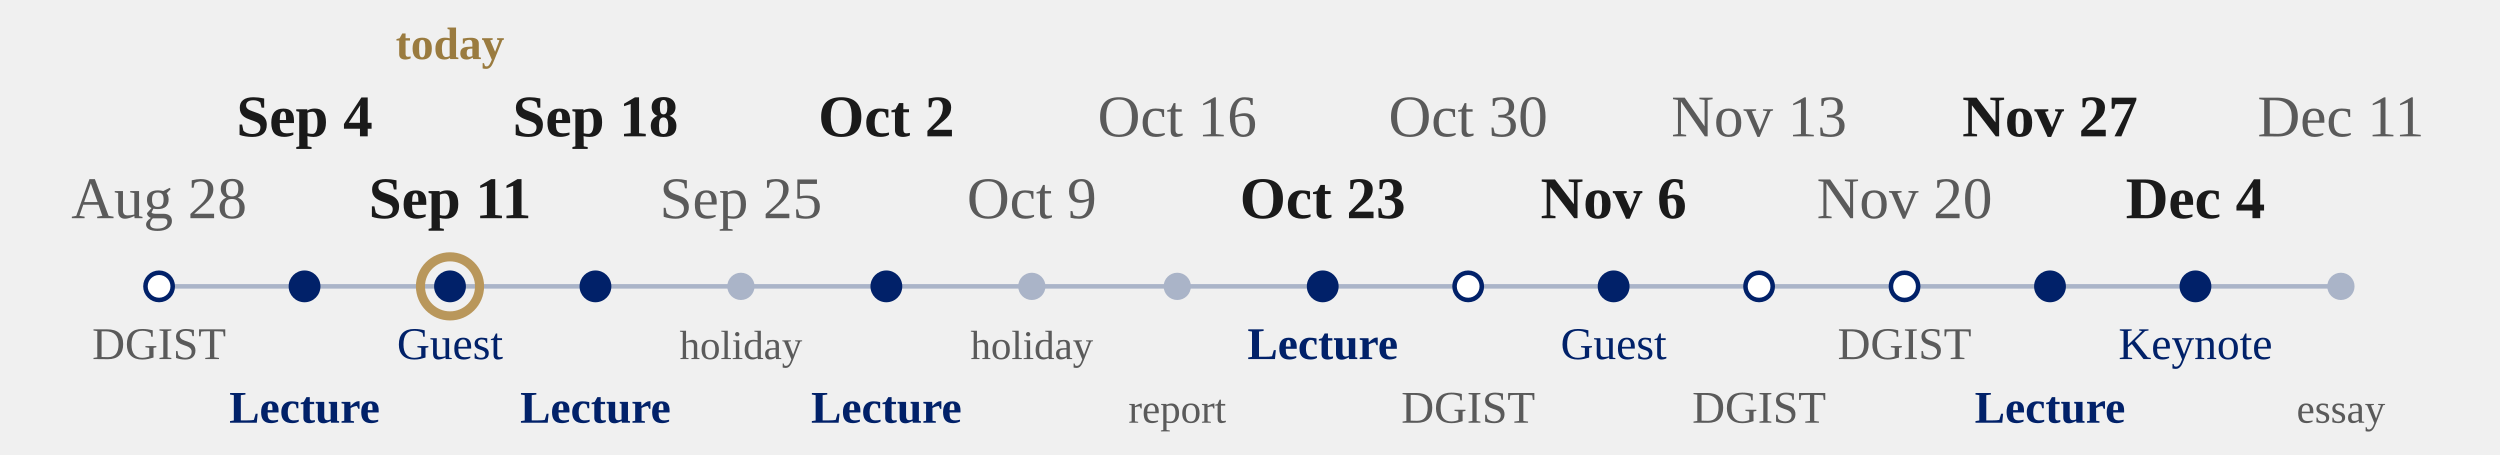
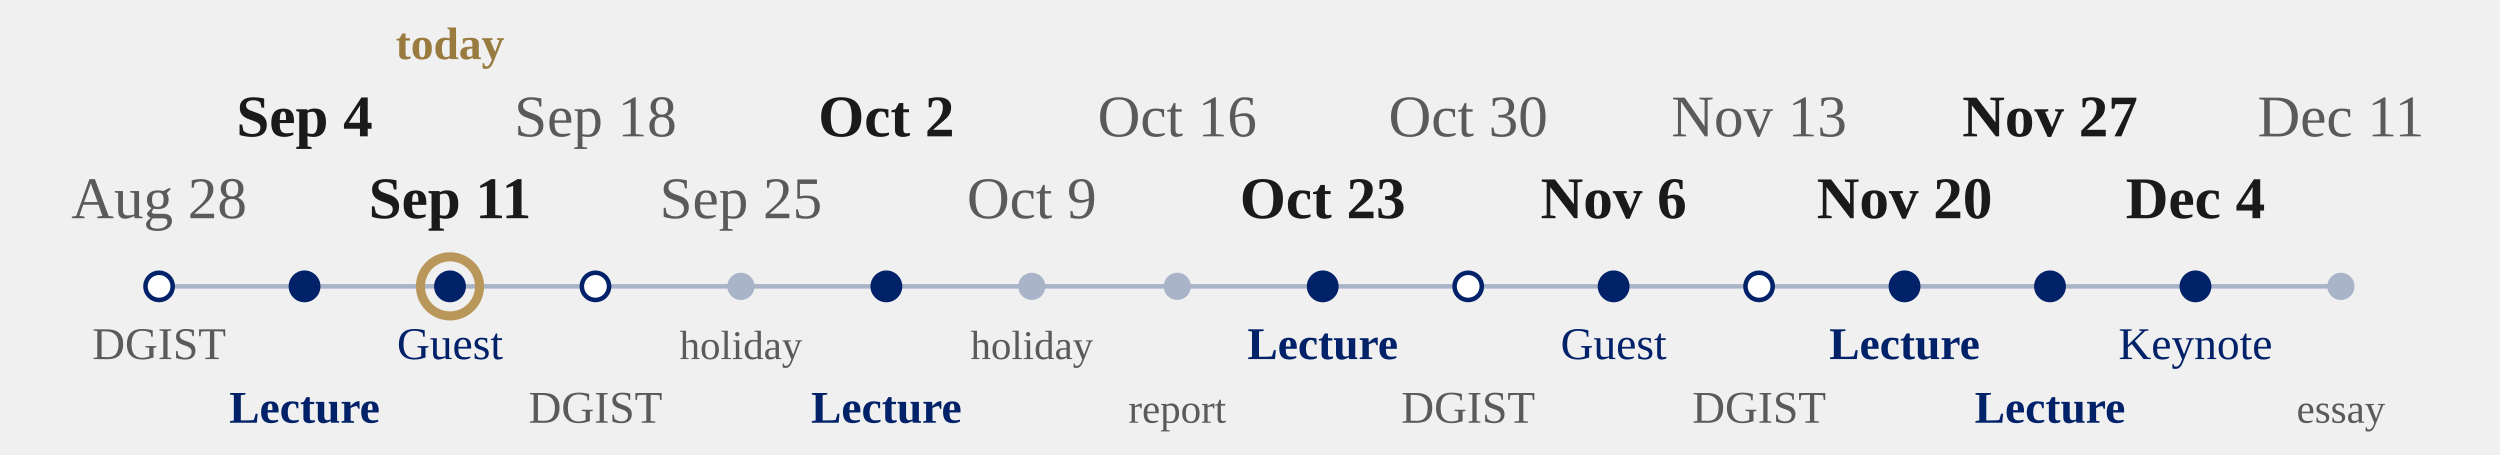
<svg xmlns="http://www.w3.org/2000/svg" viewBox="0 0 1100 200" class="semester-map-svg" role="img" aria-label="Semester timeline, week 03 highlighted" style="font-family:inherit">
  <line x1="70.0" y1="126" x2="1030.0" y2="126" stroke="#aab4c8" stroke-width="2" />
  <circle cx="70.0" cy="126" r="6" fill="#fff" stroke="#012169" stroke-width="2" />
  <text x="70.0" y="96" font-size="26" font-weight="400" text-anchor="middle" fill="#5a5a5a" class="date">Aug 28</text>
  <text x="70.0" y="158" font-size="20" text-anchor="middle" fill="#5a5a5a" class="tag">DGIST</text>
  <circle cx="134.0" cy="126" r="7" fill="#012169" />
  <text x="134.0" y="60" font-size="26" font-weight="700" text-anchor="middle" fill="#1a1a1a" class="date">Sep 4</text>
  <text x="134.0" y="186" font-size="20" font-weight="700" text-anchor="middle" fill="#012169" class="tag">Lecture</text>
  <circle cx="198.0" cy="126" r="7" fill="#012169" />
  <circle cx="198.0" cy="126" r="13" fill="none" stroke="#B9975B" stroke-width="4" class="today-ring" />
  <text x="198.0" y="26" font-size="20" font-weight="700" text-anchor="middle" fill="#9A7B3F" class="today-tag">today</text>
  <text x="198.0" y="96" font-size="26" font-weight="700" text-anchor="middle" fill="#1a1a1a" class="date">Sep 11</text>
  <text x="198.0" y="158" font-size="20" text-anchor="middle" fill="#012169" class="tag">Guest</text>
-   <circle cx="262.0" cy="126" r="7" fill="#012169" />
-   <text x="262.0" y="60" font-size="26" font-weight="700" text-anchor="middle" fill="#1a1a1a" class="date">Sep 18</text>
-   <text x="262.0" y="186" font-size="20" font-weight="700" text-anchor="middle" fill="#012169" class="tag">Lecture</text>
+   <circle cx="262.0" cy="126" r="6" fill="#fff" stroke="#012169" stroke-width="2" />
+   <text x="262.0" y="60" font-size="26" font-weight="400" text-anchor="middle" fill="#5a5a5a" class="date">Sep 18</text>
+   <text x="262.0" y="186" font-size="20" text-anchor="middle" fill="#5a5a5a" class="tag">DGIST</text>
  <circle cx="326.0" cy="126" r="6" fill="#aab4c8" />
  <text x="326.0" y="96" font-size="26" font-weight="400" text-anchor="middle" fill="#5a5a5a" class="date">Sep 25</text>
  <text x="326.0" y="158" font-size="18" text-anchor="middle" fill="#5a5a5a" class="tag">holiday</text>
  <circle cx="390.0" cy="126" r="7" fill="#012169" />
  <text x="390.0" y="60" font-size="26" font-weight="700" text-anchor="middle" fill="#1a1a1a" class="date">Oct 2</text>
  <text x="390.0" y="186" font-size="20" font-weight="700" text-anchor="middle" fill="#012169" class="tag">Lecture</text>
  <circle cx="454.0" cy="126" r="6" fill="#aab4c8" />
  <text x="454.0" y="96" font-size="26" font-weight="400" text-anchor="middle" fill="#5a5a5a" class="date">Oct 9</text>
  <text x="454.0" y="158" font-size="18" text-anchor="middle" fill="#5a5a5a" class="tag">holiday</text>
  <circle cx="518.0" cy="126" r="6" fill="#aab4c8" />
  <text x="518.0" y="60" font-size="26" font-weight="400" text-anchor="middle" fill="#5a5a5a" class="date">Oct 16</text>
  <text x="518.0" y="186" font-size="18" text-anchor="middle" fill="#5a5a5a" class="tag">report</text>
  <circle cx="582.0" cy="126" r="7" fill="#012169" />
  <text x="582.0" y="96" font-size="26" font-weight="700" text-anchor="middle" fill="#1a1a1a" class="date">Oct 23</text>
  <text x="582.0" y="158" font-size="20" font-weight="700" text-anchor="middle" fill="#012169" class="tag">Lecture</text>
  <circle cx="646.0" cy="126" r="6" fill="#fff" stroke="#012169" stroke-width="2" />
  <text x="646.0" y="60" font-size="26" font-weight="400" text-anchor="middle" fill="#5a5a5a" class="date">Oct 30</text>
  <text x="646.0" y="186" font-size="20" text-anchor="middle" fill="#5a5a5a" class="tag">DGIST</text>
  <circle cx="710.0" cy="126" r="7" fill="#012169" />
  <text x="710.0" y="96" font-size="26" font-weight="700" text-anchor="middle" fill="#1a1a1a" class="date">Nov 6</text>
  <text x="710.0" y="158" font-size="20" text-anchor="middle" fill="#012169" class="tag">Guest</text>
  <circle cx="774.0" cy="126" r="6" fill="#fff" stroke="#012169" stroke-width="2" />
  <text x="774.0" y="60" font-size="26" font-weight="400" text-anchor="middle" fill="#5a5a5a" class="date">Nov 13</text>
  <text x="774.0" y="186" font-size="20" text-anchor="middle" fill="#5a5a5a" class="tag">DGIST</text>
-   <circle cx="838.0" cy="126" r="6" fill="#fff" stroke="#012169" stroke-width="2" />
-   <text x="838.0" y="96" font-size="26" font-weight="400" text-anchor="middle" fill="#5a5a5a" class="date">Nov 20</text>
-   <text x="838.0" y="158" font-size="20" text-anchor="middle" fill="#5a5a5a" class="tag">DGIST</text>
+   <circle cx="838.0" cy="126" r="7" fill="#012169" />
+   <text x="838.0" y="96" font-size="26" font-weight="700" text-anchor="middle" fill="#1a1a1a" class="date">Nov 20</text>
+   <text x="838.0" y="158" font-size="20" font-weight="700" text-anchor="middle" fill="#012169" class="tag">Lecture</text>
  <circle cx="902.0" cy="126" r="7" fill="#012169" />
  <text x="902.0" y="60" font-size="26" font-weight="700" text-anchor="middle" fill="#1a1a1a" class="date">Nov 27</text>
  <text x="902.0" y="186" font-size="20" font-weight="700" text-anchor="middle" fill="#012169" class="tag">Lecture</text>
  <circle cx="966.0" cy="126" r="7" fill="#012169" />
  <text x="966.0" y="96" font-size="26" font-weight="700" text-anchor="middle" fill="#1a1a1a" class="date">Dec 4</text>
  <text x="966.0" y="158" font-size="20" text-anchor="middle" fill="#012169" class="tag">Keynote</text>
  <circle cx="1030.0" cy="126" r="6" fill="#aab4c8" />
  <text x="1030.0" y="60" font-size="26" font-weight="400" text-anchor="middle" fill="#5a5a5a" class="date">Dec 11</text>
  <text x="1030.0" y="186" font-size="18" text-anchor="middle" fill="#5a5a5a" class="tag">essay</text>
</svg>
